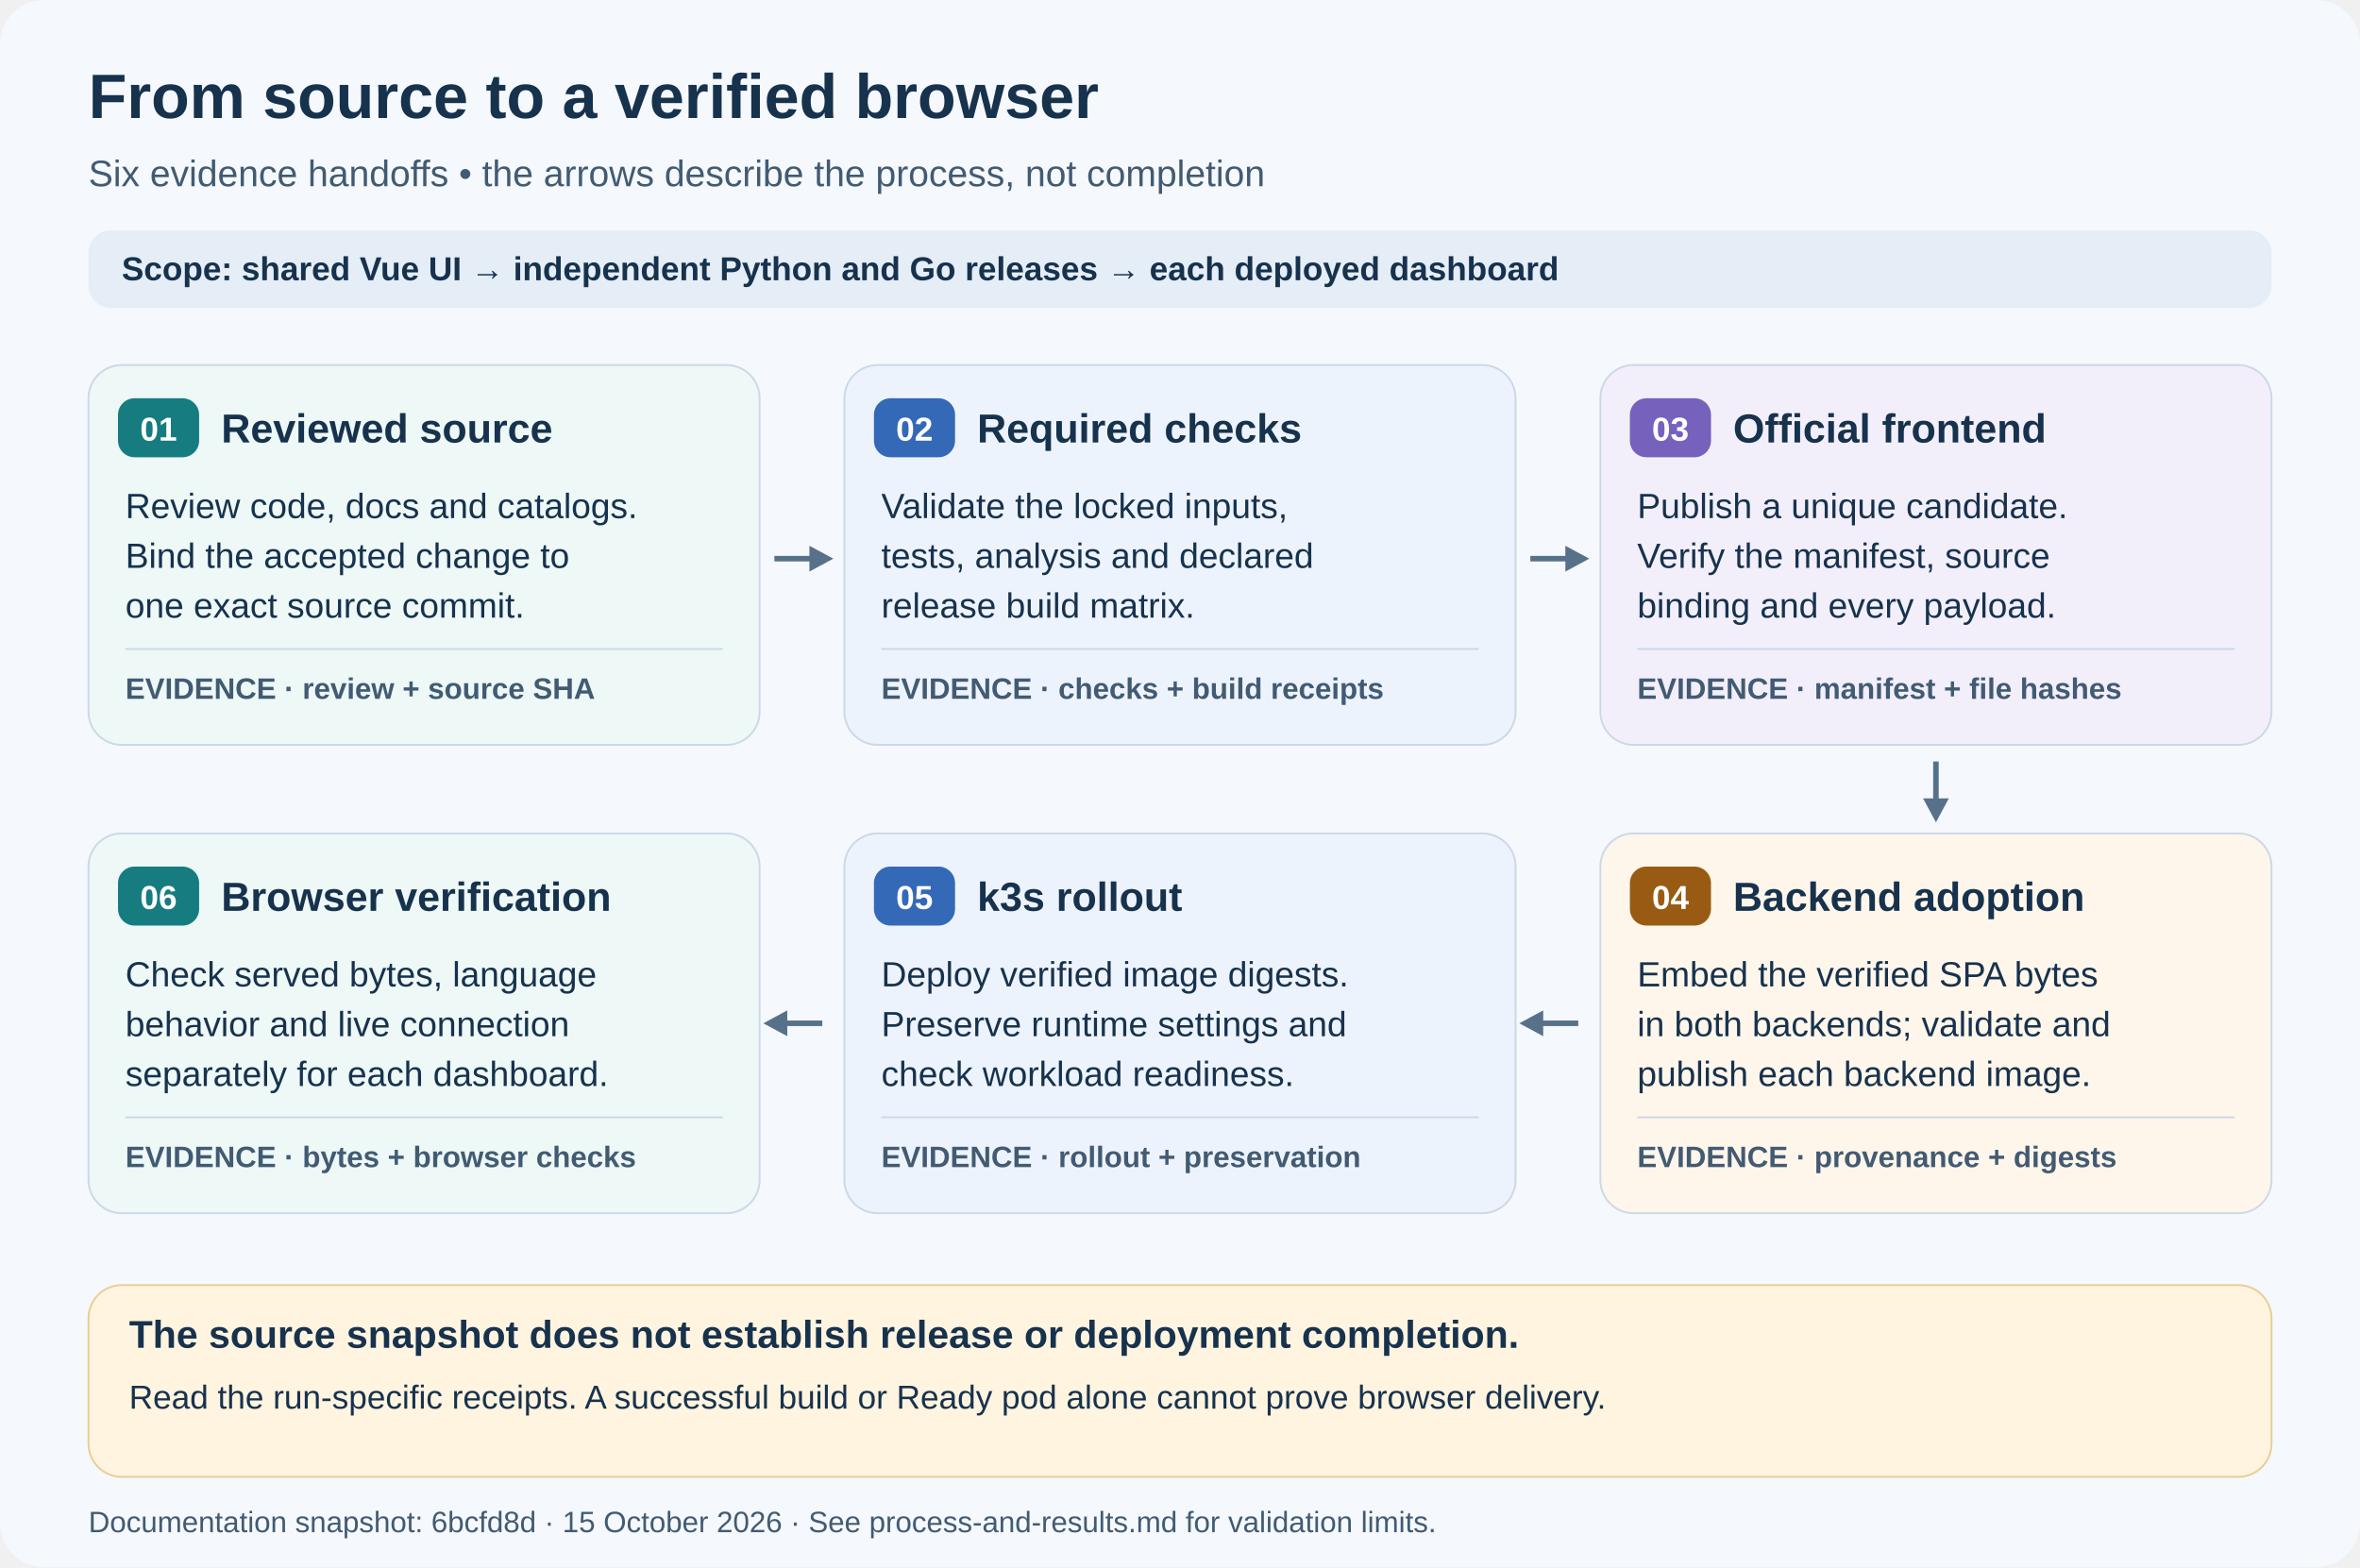
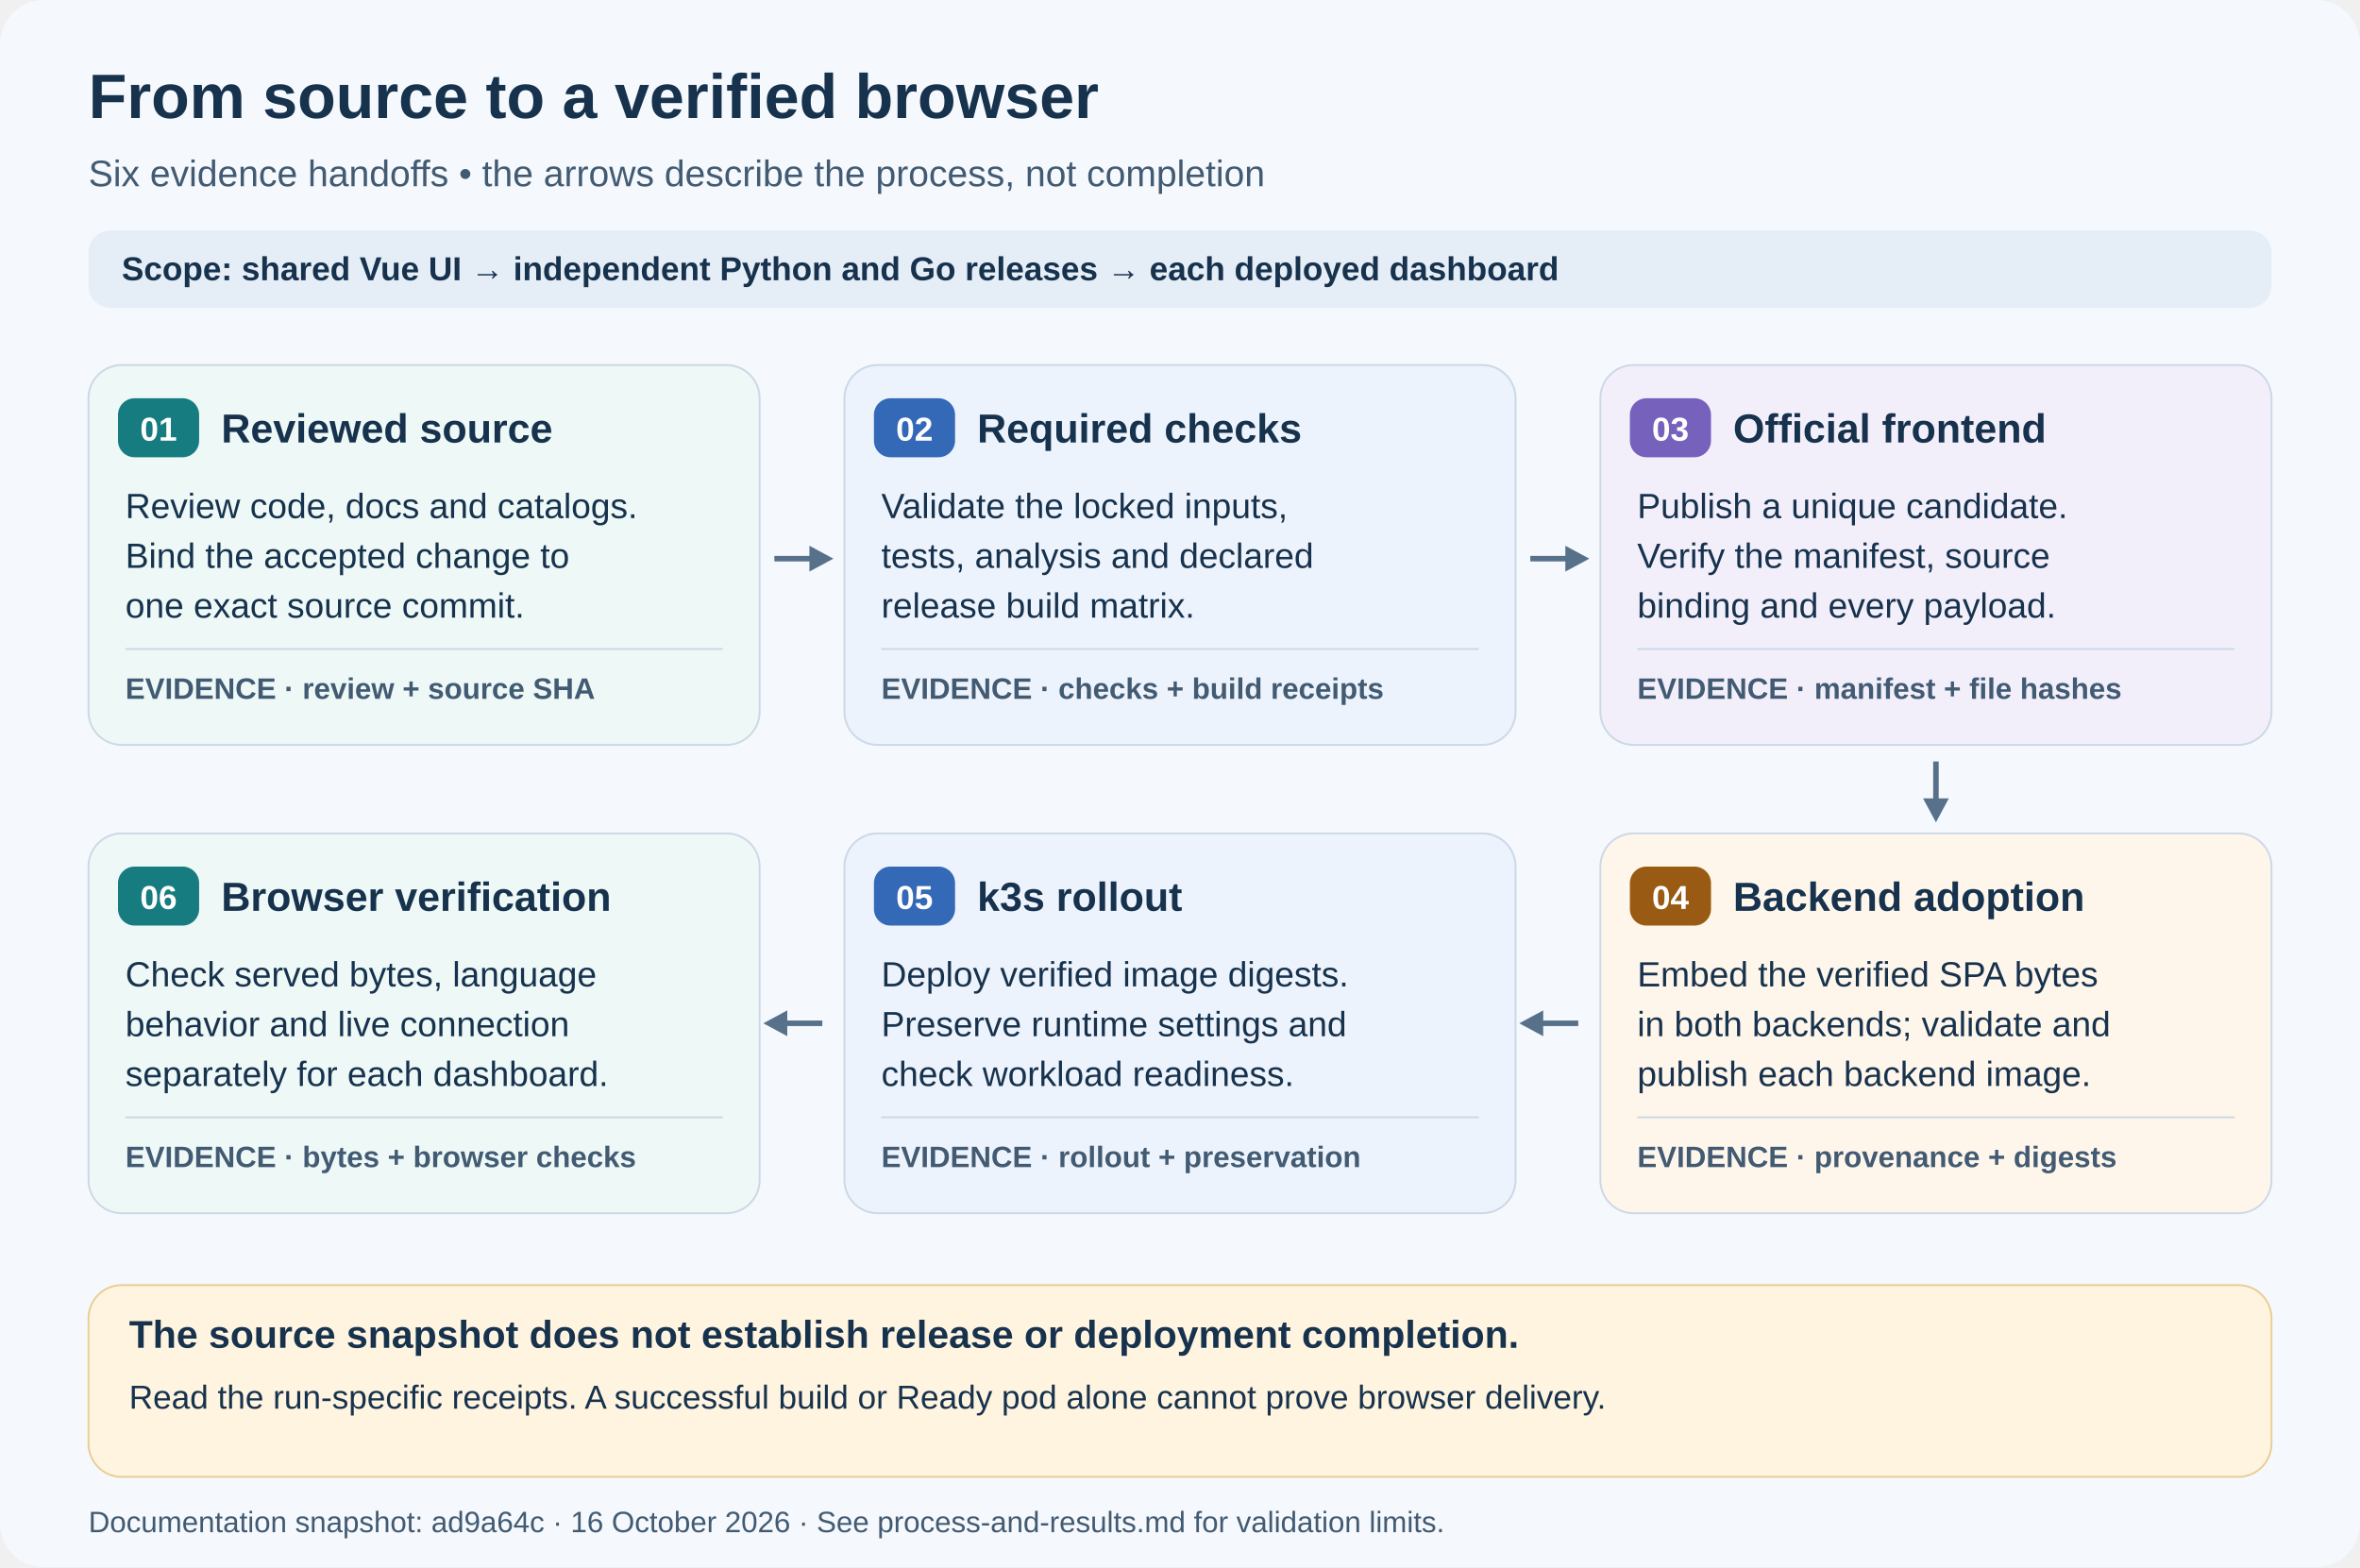
<svg xmlns="http://www.w3.org/2000/svg" width="1280" height="850" viewBox="0 0 1280 850" role="img" aria-labelledby="title description">
  <rect width="1280" height="850" rx="24" fill="#f5f8fc" />
  <g font-family="Arial, Helvetica, sans-serif">
    <text x="48" y="64" font-size="34" font-weight="700" fill="#17324d">From source to a verified browser</text>
    <text x="48" y="101" font-size="20" font-weight="400" fill="#425b73">Six evidence handoffs • the arrows describe the process, not completion</text>
    <rect x="48" y="125" width="1184" height="42" rx="12" fill="#e5edf7" />
    <text x="66" y="152" font-size="18" font-weight="600" fill="#17324d">Scope: shared Vue UI → independent Python and Go releases → each deployed dashboard</text>
    <g aria-hidden="true">
      <line x1="420" y1="303" x2="442" y2="303" stroke="#58718a" stroke-width="3" />
      <polygon points="452,303 439,296 439,310" fill="#58718a" />
      <line x1="830" y1="303" x2="852" y2="303" stroke="#58718a" stroke-width="3" />
      <polygon points="862,303 849,296 849,310" fill="#58718a" />
      <line x1="1050" y1="413" x2="1050" y2="436" stroke="#58718a" stroke-width="3" />
      <polygon points="1050,446 1043,433 1057,433" fill="#58718a" />
      <line x1="856" y1="555" x2="834" y2="555" stroke="#58718a" stroke-width="3" />
      <polygon points="824,555 837,548 837,562" fill="#58718a" />
      <line x1="446" y1="555" x2="424" y2="555" stroke="#58718a" stroke-width="3" />
      <polygon points="414,555 427,548 427,562" fill="#58718a" />
    </g>
    <g data-stage="01">
      <rect x="48" y="198" width="364" height="206" rx="18" fill="#edf8f7" stroke="#cbd8e6" />
      <rect x="64" y="216" width="44" height="32" rx="9" fill="#167c80" />
      <text x="86" y="239" font-size="18" font-weight="700" fill="#ffffff" text-anchor="middle">01</text>
      <text x="120" y="240" font-size="22" font-weight="700" fill="#17324d">Reviewed source</text>
      <text x="68" y="281" font-size="19" font-weight="400" fill="#17324d">Review code, docs and catalogs.</text>
      <text x="68" y="308" font-size="19" font-weight="400" fill="#17324d">Bind the accepted change to</text>
      <text x="68" y="335" font-size="19" font-weight="400" fill="#17324d">one exact source commit.</text>
      <path d="M 68 352 H 392" stroke="#cbd8e6" />
      <text x="68" y="379" font-size="16" font-weight="600" fill="#425b73">EVIDENCE  ·  review + source SHA</text>
    </g>
    <g data-stage="02">
      <rect x="458" y="198" width="364" height="206" rx="18" fill="#edf3fc" stroke="#cbd8e6" />
      <rect x="474" y="216" width="44" height="32" rx="9" fill="#3469b7" />
      <text x="496" y="239" font-size="18" font-weight="700" fill="#ffffff" text-anchor="middle">02</text>
      <text x="530" y="240" font-size="22" font-weight="700" fill="#17324d">Required checks</text>
      <text x="478" y="281" font-size="19" font-weight="400" fill="#17324d">Validate the locked inputs,</text>
      <text x="478" y="308" font-size="19" font-weight="400" fill="#17324d">tests, analysis and declared</text>
      <text x="478" y="335" font-size="19" font-weight="400" fill="#17324d">release build matrix.</text>
      <path d="M 478 352 H 802" stroke="#cbd8e6" />
      <text x="478" y="379" font-size="16" font-weight="600" fill="#425b73">EVIDENCE  ·  checks + build receipts</text>
    </g>
    <g data-stage="03">
      <rect x="868" y="198" width="364" height="206" rx="18" fill="#f2effb" stroke="#cbd8e6" />
      <rect x="884" y="216" width="44" height="32" rx="9" fill="#7661bc" />
      <text x="906" y="239" font-size="18" font-weight="700" fill="#ffffff" text-anchor="middle">03</text>
      <text x="940" y="240" font-size="22" font-weight="700" fill="#17324d">Official frontend</text>
      <text x="888" y="281" font-size="19" font-weight="400" fill="#17324d">Publish a unique candidate.</text>
      <text x="888" y="308" font-size="19" font-weight="400" fill="#17324d">Verify the manifest, source</text>
      <text x="888" y="335" font-size="19" font-weight="400" fill="#17324d">binding and every payload.</text>
      <path d="M 888 352 H 1212" stroke="#cbd8e6" />
      <text x="888" y="379" font-size="16" font-weight="600" fill="#425b73">EVIDENCE  ·  manifest + file hashes</text>
    </g>
    <g data-stage="04">
      <rect x="868" y="452" width="364" height="206" rx="18" fill="#fff6eb" stroke="#cbd8e6" />
      <rect x="884" y="470" width="44" height="32" rx="9" fill="#995b13" />
      <text x="906" y="493" font-size="18" font-weight="700" fill="#ffffff" text-anchor="middle">04</text>
      <text x="940" y="494" font-size="22" font-weight="700" fill="#17324d">Backend adoption</text>
      <text x="888" y="535" font-size="19" font-weight="400" fill="#17324d">Embed the verified SPA bytes</text>
      <text x="888" y="562" font-size="19" font-weight="400" fill="#17324d">in both backends; validate and</text>
      <text x="888" y="589" font-size="19" font-weight="400" fill="#17324d">publish each backend image.</text>
      <path d="M 888 606 H 1212" stroke="#cbd8e6" />
      <text x="888" y="633" font-size="16" font-weight="600" fill="#425b73">EVIDENCE  ·  provenance + digests</text>
    </g>
    <g data-stage="05">
      <rect x="458" y="452" width="364" height="206" rx="18" fill="#edf3fc" stroke="#cbd8e6" />
      <rect x="474" y="470" width="44" height="32" rx="9" fill="#3469b7" />
      <text x="496" y="493" font-size="18" font-weight="700" fill="#ffffff" text-anchor="middle">05</text>
      <text x="530" y="494" font-size="22" font-weight="700" fill="#17324d">k3s rollout</text>
      <text x="478" y="535" font-size="19" font-weight="400" fill="#17324d">Deploy verified image digests.</text>
      <text x="478" y="562" font-size="19" font-weight="400" fill="#17324d">Preserve runtime settings and</text>
      <text x="478" y="589" font-size="19" font-weight="400" fill="#17324d">check workload readiness.</text>
      <path d="M 478 606 H 802" stroke="#cbd8e6" />
      <text x="478" y="633" font-size="16" font-weight="600" fill="#425b73">EVIDENCE  ·  rollout + preservation</text>
    </g>
    <g data-stage="06">
      <rect x="48" y="452" width="364" height="206" rx="18" fill="#edf8f7" stroke="#cbd8e6" />
      <rect x="64" y="470" width="44" height="32" rx="9" fill="#167c80" />
      <text x="86" y="493" font-size="18" font-weight="700" fill="#ffffff" text-anchor="middle">06</text>
      <text x="120" y="494" font-size="22" font-weight="700" fill="#17324d">Browser verification</text>
      <text x="68" y="535" font-size="19" font-weight="400" fill="#17324d">Check served bytes, language</text>
      <text x="68" y="562" font-size="19" font-weight="400" fill="#17324d">behavior and live connection</text>
      <text x="68" y="589" font-size="19" font-weight="400" fill="#17324d">separately for each dashboard.</text>
      <path d="M 68 606 H 392" stroke="#cbd8e6" />
      <text x="68" y="633" font-size="16" font-weight="600" fill="#425b73">EVIDENCE  ·  bytes + browser checks</text>
    </g>
    <rect x="48" y="697" width="1184" height="104" rx="18" fill="#fff4df" stroke="#e9cd94" />
    <text x="70" y="731" font-size="21" font-weight="700" fill="#17324d">The source snapshot does not establish release or deployment completion.</text>
    <text x="70" y="764" font-size="18" font-weight="400" fill="#17324d">Read the run-specific receipts. A successful build or Ready pod alone cannot prove browser delivery.</text>
-     <text x="48" y="831" font-size="16" font-weight="400" fill="#425b73">Documentation snapshot: 6bcfd8d · 15 October 2026 · See process-and-results.md for validation limits.</text>
+     <text x="48" y="831" font-size="16" font-weight="400" fill="#425b73">Documentation snapshot: ad9a64c · 16 October 2026 · See process-and-results.md for validation limits.</text>
  </g>
</svg>
